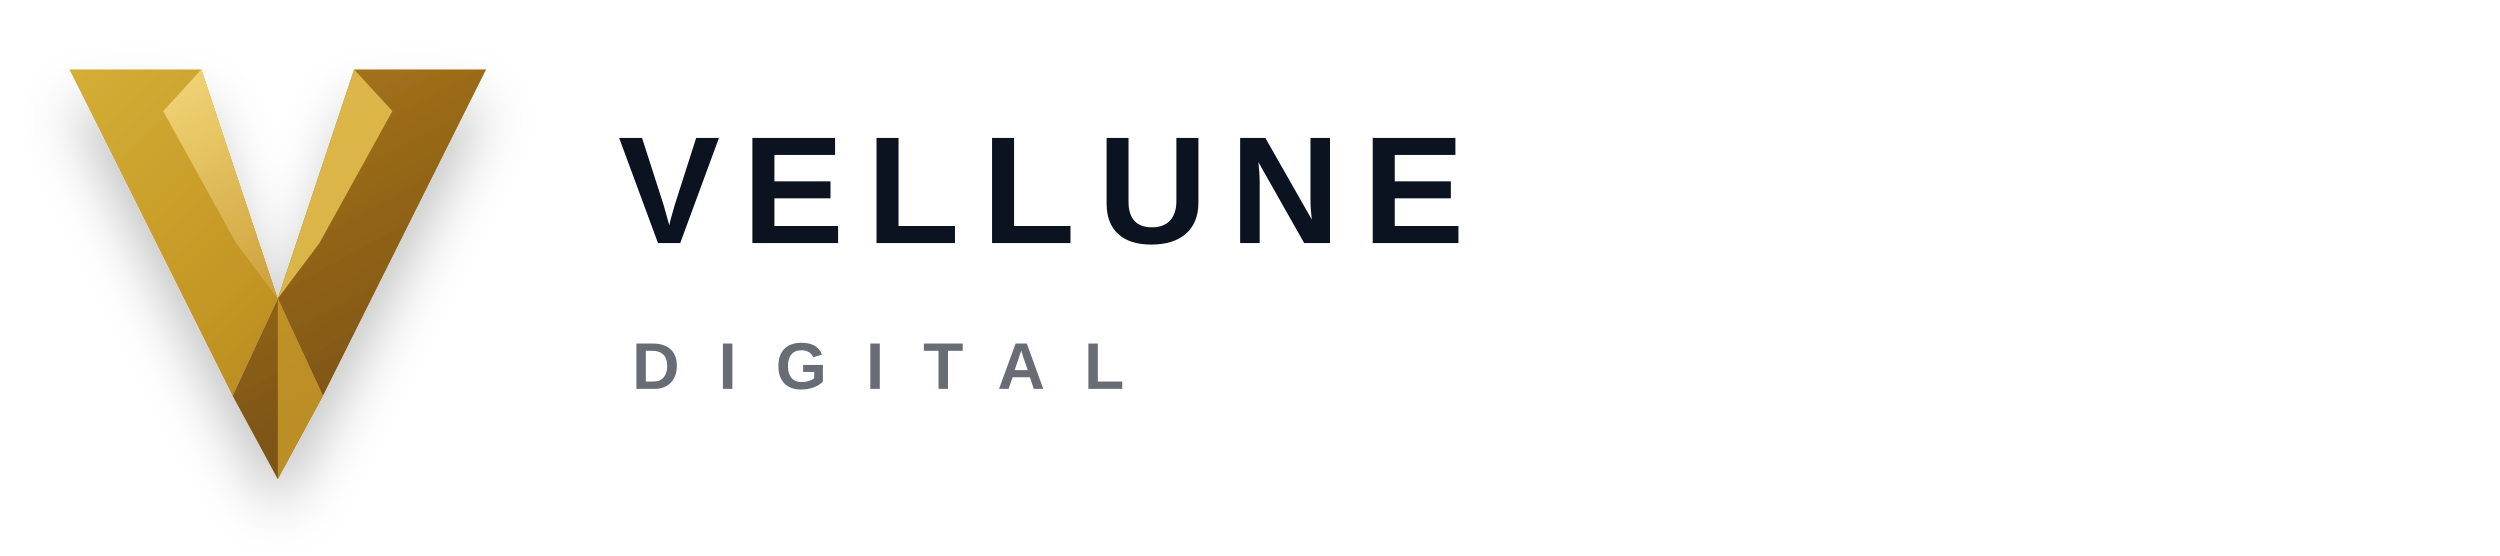
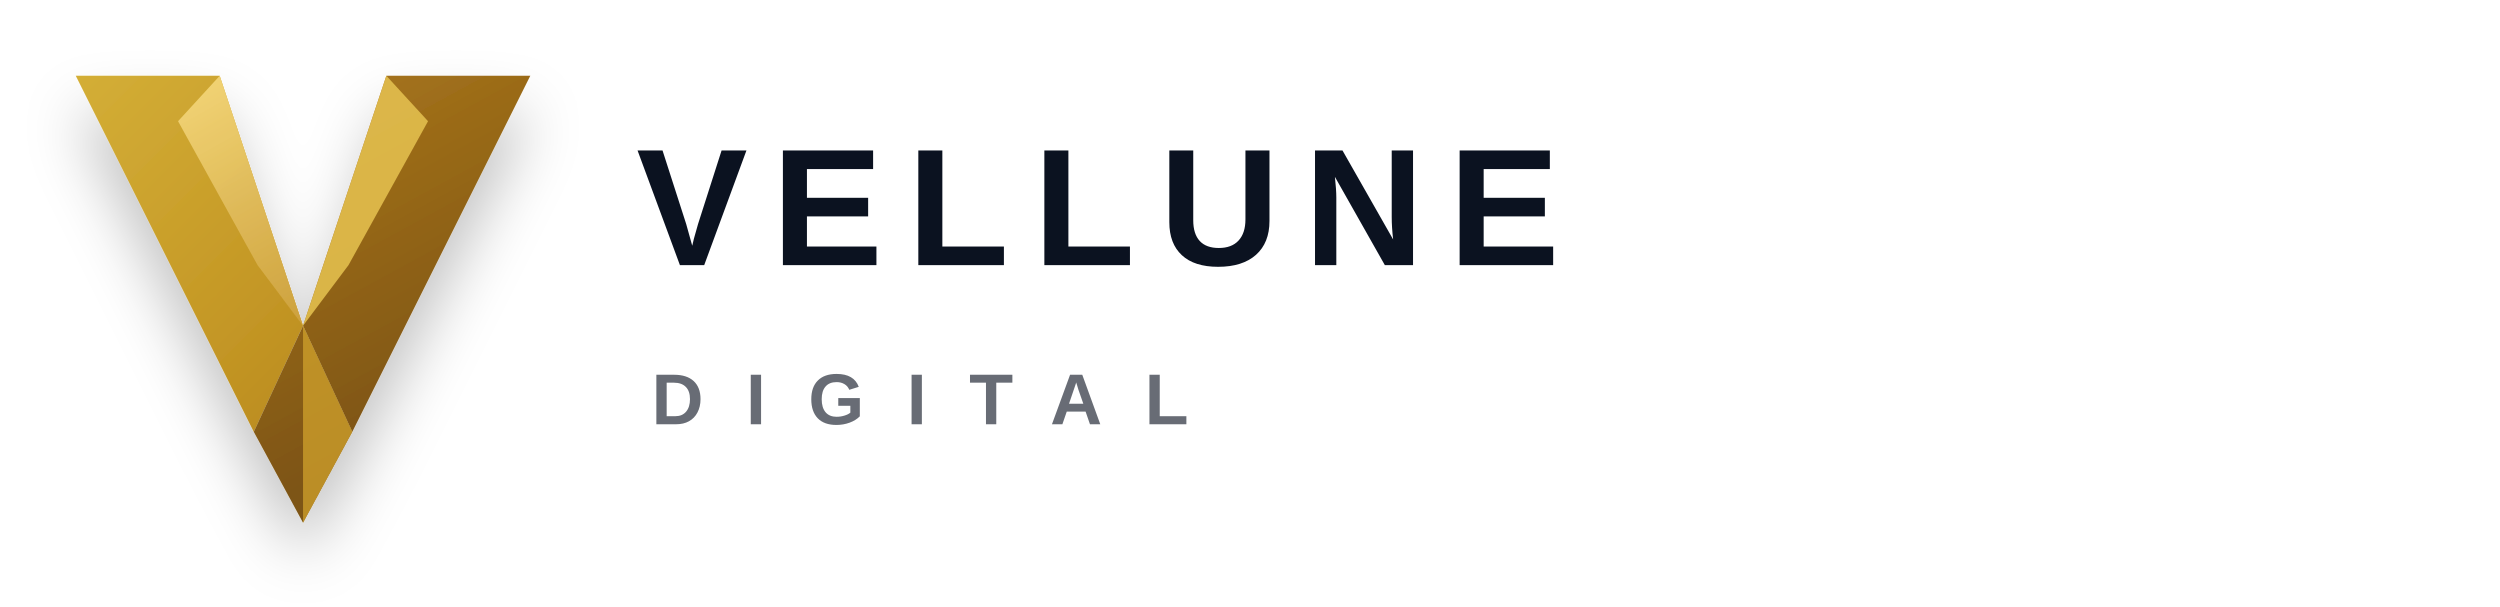
- <svg xmlns="http://www.w3.org/2000/svg" viewBox="0 0 360 80" role="img" aria-labelledby="title desc">
+ <svg xmlns="http://www.w3.org/2000/svg" viewBox="0 0 330 80" role="img" aria-labelledby="title desc">
  <defs>
    <linearGradient id="gold" x1="10" y1="8" x2="70" y2="68" gradientUnits="userSpaceOnUse">
      <stop offset="0" stop-color="#D4AF37" />
      <stop offset=".46" stop-color="#C49725" />
      <stop offset="1" stop-color="#AA771C" />
    </linearGradient>
    <linearGradient id="goldLight" x1="25" y1="10" x2="52" y2="58" gradientUnits="userSpaceOnUse">
      <stop offset="0" stop-color="#F4D77A" />
      <stop offset="1" stop-color="#B9851D" />
    </linearGradient>
    <linearGradient id="goldDeep" x1="24" y1="16" x2="48" y2="60" gradientUnits="userSpaceOnUse">
      <stop offset="0" stop-color="#AA771C" />
      <stop offset="1" stop-color="#7D5413" />
    </linearGradient>
    <filter id="shadow" x="-25%" y="-25%" width="150%" height="160%">
      <feDropShadow dx="0" dy="5" stdDeviation="4" flood-color="#000" flood-opacity=".24" />
    </filter>
  </defs>
  <g filter="url(#shadow)">
    <path d="M10 10H29L40 43L33.5 57L10 10Z" fill="url(#gold)" />
    <path d="M70 10H51L40 43L46.5 57L70 10Z" fill="url(#goldDeep)" />
    <path d="M29 10L40 43L34 35L23.5 16L29 10Z" fill="url(#goldLight)" opacity=".95" />
    <path d="M51 10L40 43L46 35L56.5 16L51 10Z" fill="#E2BE4D" opacity=".9" />
    <path d="M33.5 57L40 43L46.5 57L40 69L33.5 57Z" fill="url(#goldDeep)" />
    <path d="M40 43L46.5 57L40 69V43Z" fill="#D0A12D" opacity=".75" />
  </g>
-   <text x="89" y="35" fill="#0B1220" font-family="Sora,Manrope,Arial,sans-serif" font-size="22" font-weight="600" letter-spacing="3.2">VELLUNE</text>
-   <text x="91" y="56" fill="#0B1220" font-family="Manrope,Arial,sans-serif" font-size="9.5" font-weight="600" letter-spacing="5.6" opacity=".62">DIGITAL</text>
+   <text x="84" y="35" fill="#0B1220" font-family="Sora,Manrope,Arial,sans-serif" font-size="22" font-weight="600" letter-spacing="3.2">VELLUNE</text>
+   <text x="86" y="56" fill="#0B1220" font-family="Manrope,Arial,sans-serif" font-size="9.5" font-weight="600" letter-spacing="5.6" opacity=".62">DIGITAL</text>
</svg>
